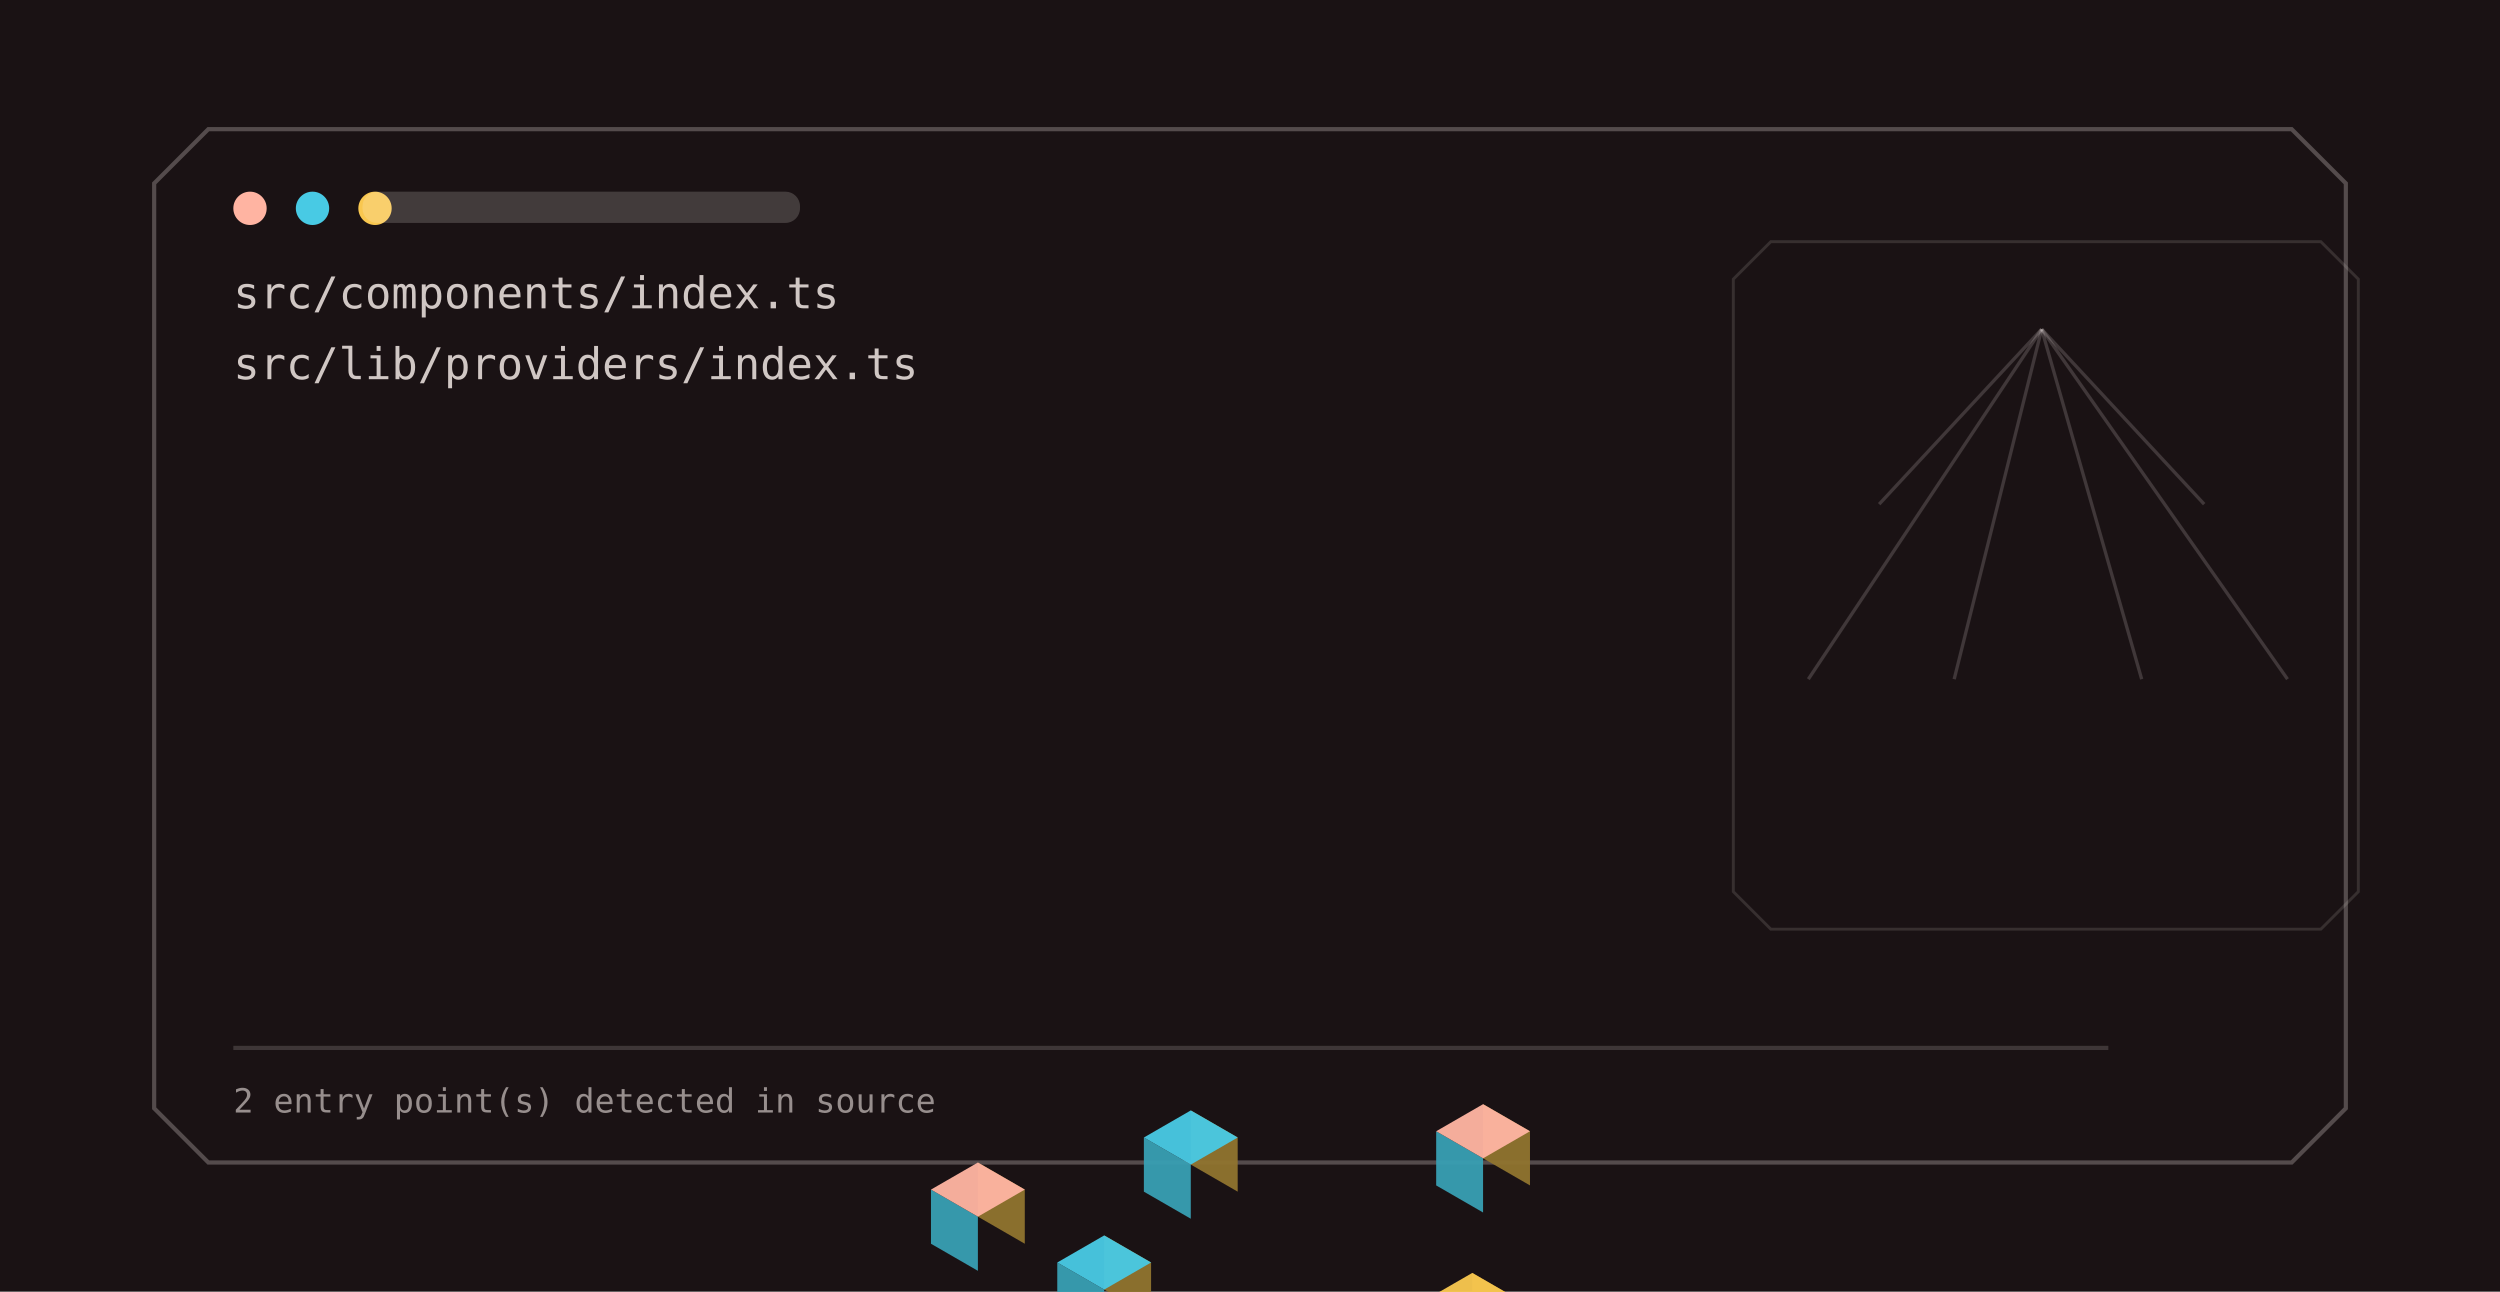
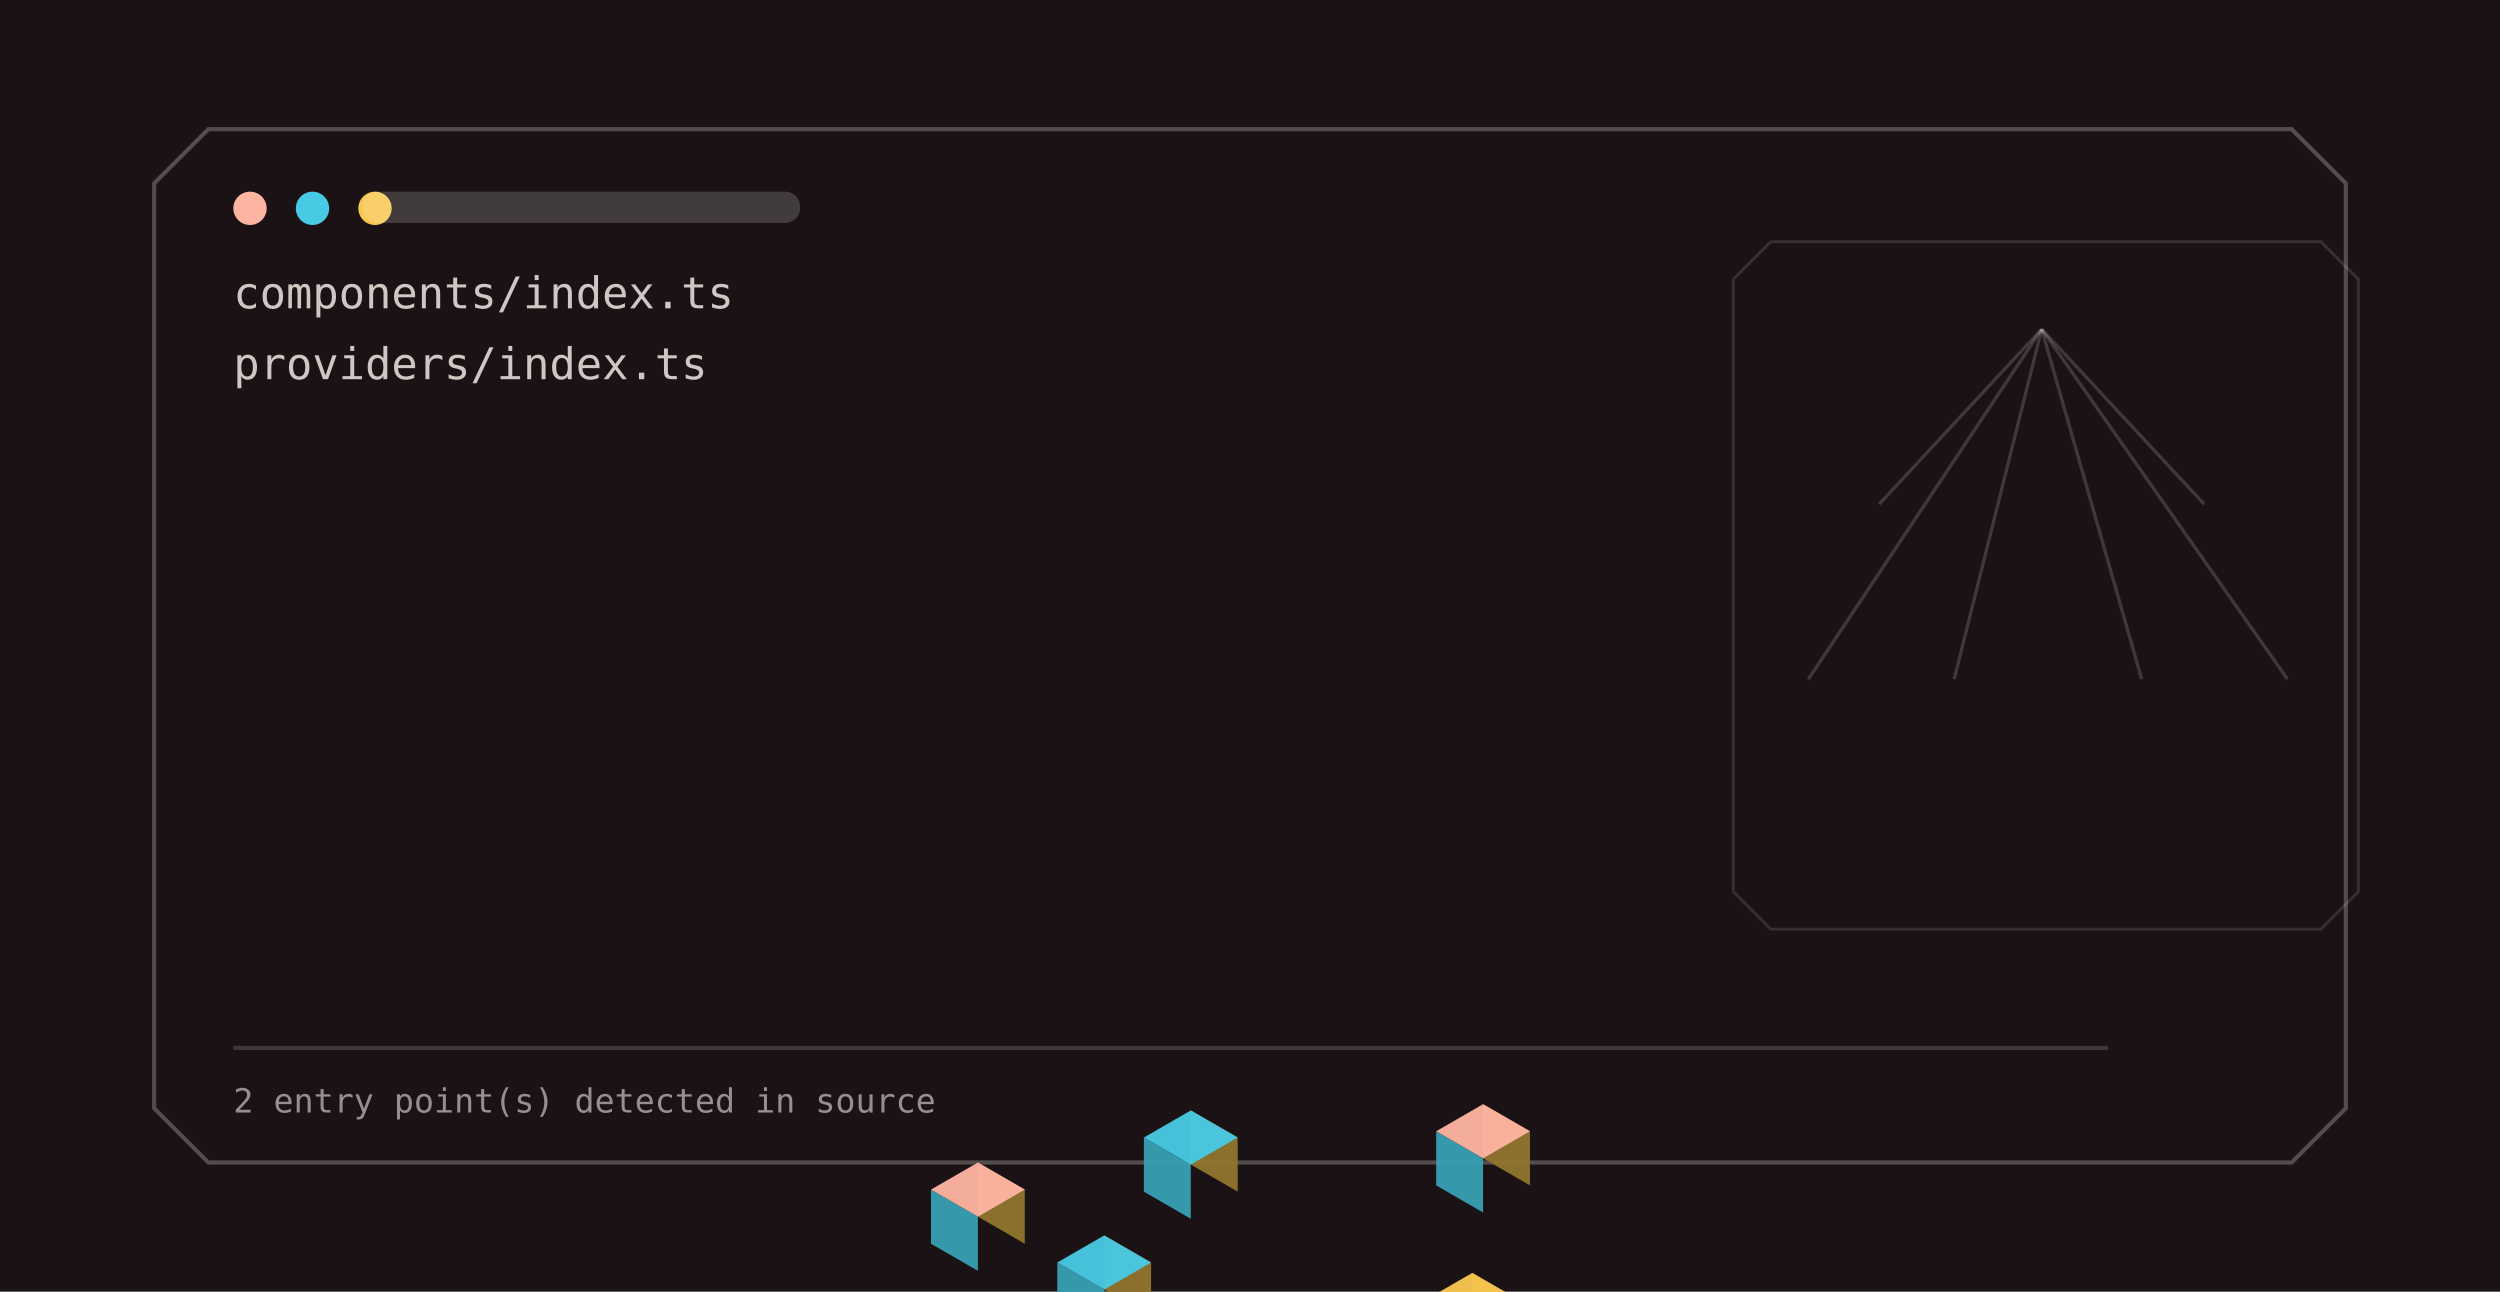
<svg xmlns="http://www.w3.org/2000/svg" viewBox="0 0 1200 620" width="1200" height="620" role="img" aria-label="EmailSimple command surface">
  <rect width="1200" height="620" fill="#1a1214" />
  <defs>
    <linearGradient id="gt" x1="0" y1="0" x2="1" y2="1">
      <stop offset="0%" stop-color="#ffb4a2" />
      <stop offset="100%" stop-color="#48cae4" />
    </linearGradient>
  </defs>
  <path d="M100.00,62.00 H1100.00 L1126.00,88.00 V532.00 L1100.00,558.00 H100.00 L74.00,532.00 V88.00 Z" fill="none" stroke="rgba(253,244,240,0.300)" stroke-width="2.00" opacity="0.85" />
  <circle cx="120.00" cy="100.00" r="8.00" fill="#ffb4a2" opacity="1.00" />
  <circle cx="150.00" cy="100.00" r="8.00" fill="#48cae4" opacity="1.00" />
  <circle cx="180.00" cy="100.00" r="8.00" fill="#f9c74f" opacity="1.00" />
  <rect x="174.00" y="92.00" width="210.00" height="15.00" rx="7.00" fill="rgba(253,244,240,0.180)" opacity="1.00" />
-   <text x="112" y="148" font-family="ui-monospace,SFMono-Regular,Menlo,monospace" font-size="21" fill="rgba(253,244,240,0.800)">src/components/index.ts</text>
-   <text x="112" y="182" font-family="ui-monospace,SFMono-Regular,Menlo,monospace" font-size="21" fill="rgba(253,244,240,0.800)">src/lib/providers/index.ts</text>
+   <text x="112" y="148" font-family="ui-monospace,SFMono-Regular,Menlo,monospace" font-size="21" fill="rgba(253,244,240,0.800)">components/index.ts</text>
+   <text x="112" y="182" font-family="ui-monospace,SFMono-Regular,Menlo,monospace" font-size="21" fill="rgba(253,244,240,0.800)">providers/index.ts</text>
  <path d="M850.00,116.00 H1114.00 L1132.00,134.00 V428.00 L1114.00,446.00 H850.00 L832.00,428.00 V134.00 Z" fill="none" stroke="rgba(253,244,240,0.180)" stroke-width="1.40" opacity="0.70" />
  <line x1="980.00" y1="158.00" x2="902.00" y2="242.00" stroke="rgba(253,244,240,0.300)" stroke-width="1.60" opacity="0.55" />
  <line x1="980.00" y1="158.00" x2="1058.00" y2="242.00" stroke="rgba(253,244,240,0.300)" stroke-width="1.60" opacity="0.55" />
  <line x1="980.00" y1="158.00" x2="868.00" y2="326.00" stroke="rgba(253,244,240,0.300)" stroke-width="1.60" opacity="0.55" />
  <line x1="980.00" y1="158.00" x2="938.00" y2="326.00" stroke="rgba(253,244,240,0.300)" stroke-width="1.60" opacity="0.55" />
  <line x1="980.00" y1="158.00" x2="1028.00" y2="326.00" stroke="rgba(253,244,240,0.300)" stroke-width="1.60" opacity="0.55" />
  <line x1="980.00" y1="158.00" x2="1098.00" y2="326.00" stroke="rgba(253,244,240,0.300)" stroke-width="1.60" opacity="0.55" />
  <polygon points="711.87,556.00 734.39,569.00 734.39,543.00 711.87,530.00" fill="#90732e" opacity="0.95" />
  <polygon points="689.36,569.00 711.87,582.00 711.87,556.00 689.36,543.00" fill="#389eb2" opacity="0.95" />
  <polygon points="711.87,530.00 734.39,543.00 711.87,556.00 689.36,543.00" fill="#ffb4a2" opacity="0.95" />
  <polygon points="571.58,559.00 594.09,572.00 594.09,546.00 571.58,533.00" fill="#90732e" opacity="0.95" />
  <polygon points="549.06,572.00 571.58,585.00 571.58,559.00 549.06,546.00" fill="#389eb2" opacity="0.95" />
  <polygon points="571.58,533.00 594.09,546.00 571.58,559.00 549.06,546.00" fill="#48cae4" opacity="0.95" />
  <polygon points="706.68,637.00 729.19,650.00 729.19,624.00 706.68,611.00" fill="#90732e" opacity="0.95" />
  <polygon points="684.16,650.00 706.68,663.00 706.68,637.00 684.16,624.00" fill="#389eb2" opacity="0.95" />
  <polygon points="706.68,611.00 729.19,624.00 706.68,637.00 684.16,624.00" fill="#f9c74f" opacity="0.95" />
  <polygon points="469.39,584.00 491.90,597.00 491.90,571.00 469.39,558.00" fill="#90732e" opacity="0.95" />
  <polygon points="446.87,597.00 469.39,610.00 469.39,584.00 446.87,571.00" fill="#389eb2" opacity="0.95" />
  <polygon points="469.39,558.00 491.90,571.00 469.39,584.00 446.87,571.00" fill="#ffb4a2" opacity="0.95" />
  <polygon points="530.01,619.00 552.52,632.00 552.52,606.00 530.01,593.00" fill="#90732e" opacity="0.95" />
  <polygon points="507.49,632.00 530.01,645.00 530.01,619.00 507.49,606.00" fill="#389eb2" opacity="0.95" />
  <polygon points="530.01,593.00 552.52,606.00 530.01,619.00 507.49,606.00" fill="#48cae4" opacity="0.95" />
  <polygon points="607.95,664.00 630.47,677.00 630.47,651.00 607.95,638.00" fill="#90732e" opacity="0.95" />
  <polygon points="585.43,677.00 607.95,690.00 607.95,664.00 585.43,651.00" fill="#389eb2" opacity="0.95" />
  <polygon points="607.95,638.00 630.47,651.00 607.95,664.00 585.43,651.00" fill="#f9c74f" opacity="0.95" />
  <polygon points="668.57,699.00 691.09,712.00 691.09,686.00 668.57,673.00" fill="#90732e" opacity="0.95" />
  <polygon points="646.05,712.00 668.57,725.00 668.57,699.00 646.05,686.00" fill="#389eb2" opacity="0.95" />
  <polygon points="668.57,673.00 691.09,686.00 668.57,699.00 646.05,686.00" fill="#ffb4a2" opacity="0.95" />
  <rect x="112.00" y="502.00" width="900.00" height="2.00" rx="0.00" fill="rgba(253,244,240,0.160)" opacity="1.00" />
  <text x="112" y="534" font-family="ui-monospace,Menlo,monospace" font-size="16" fill="rgba(253,244,240,0.550)">2 entry point(s) detected in source</text>
</svg>
